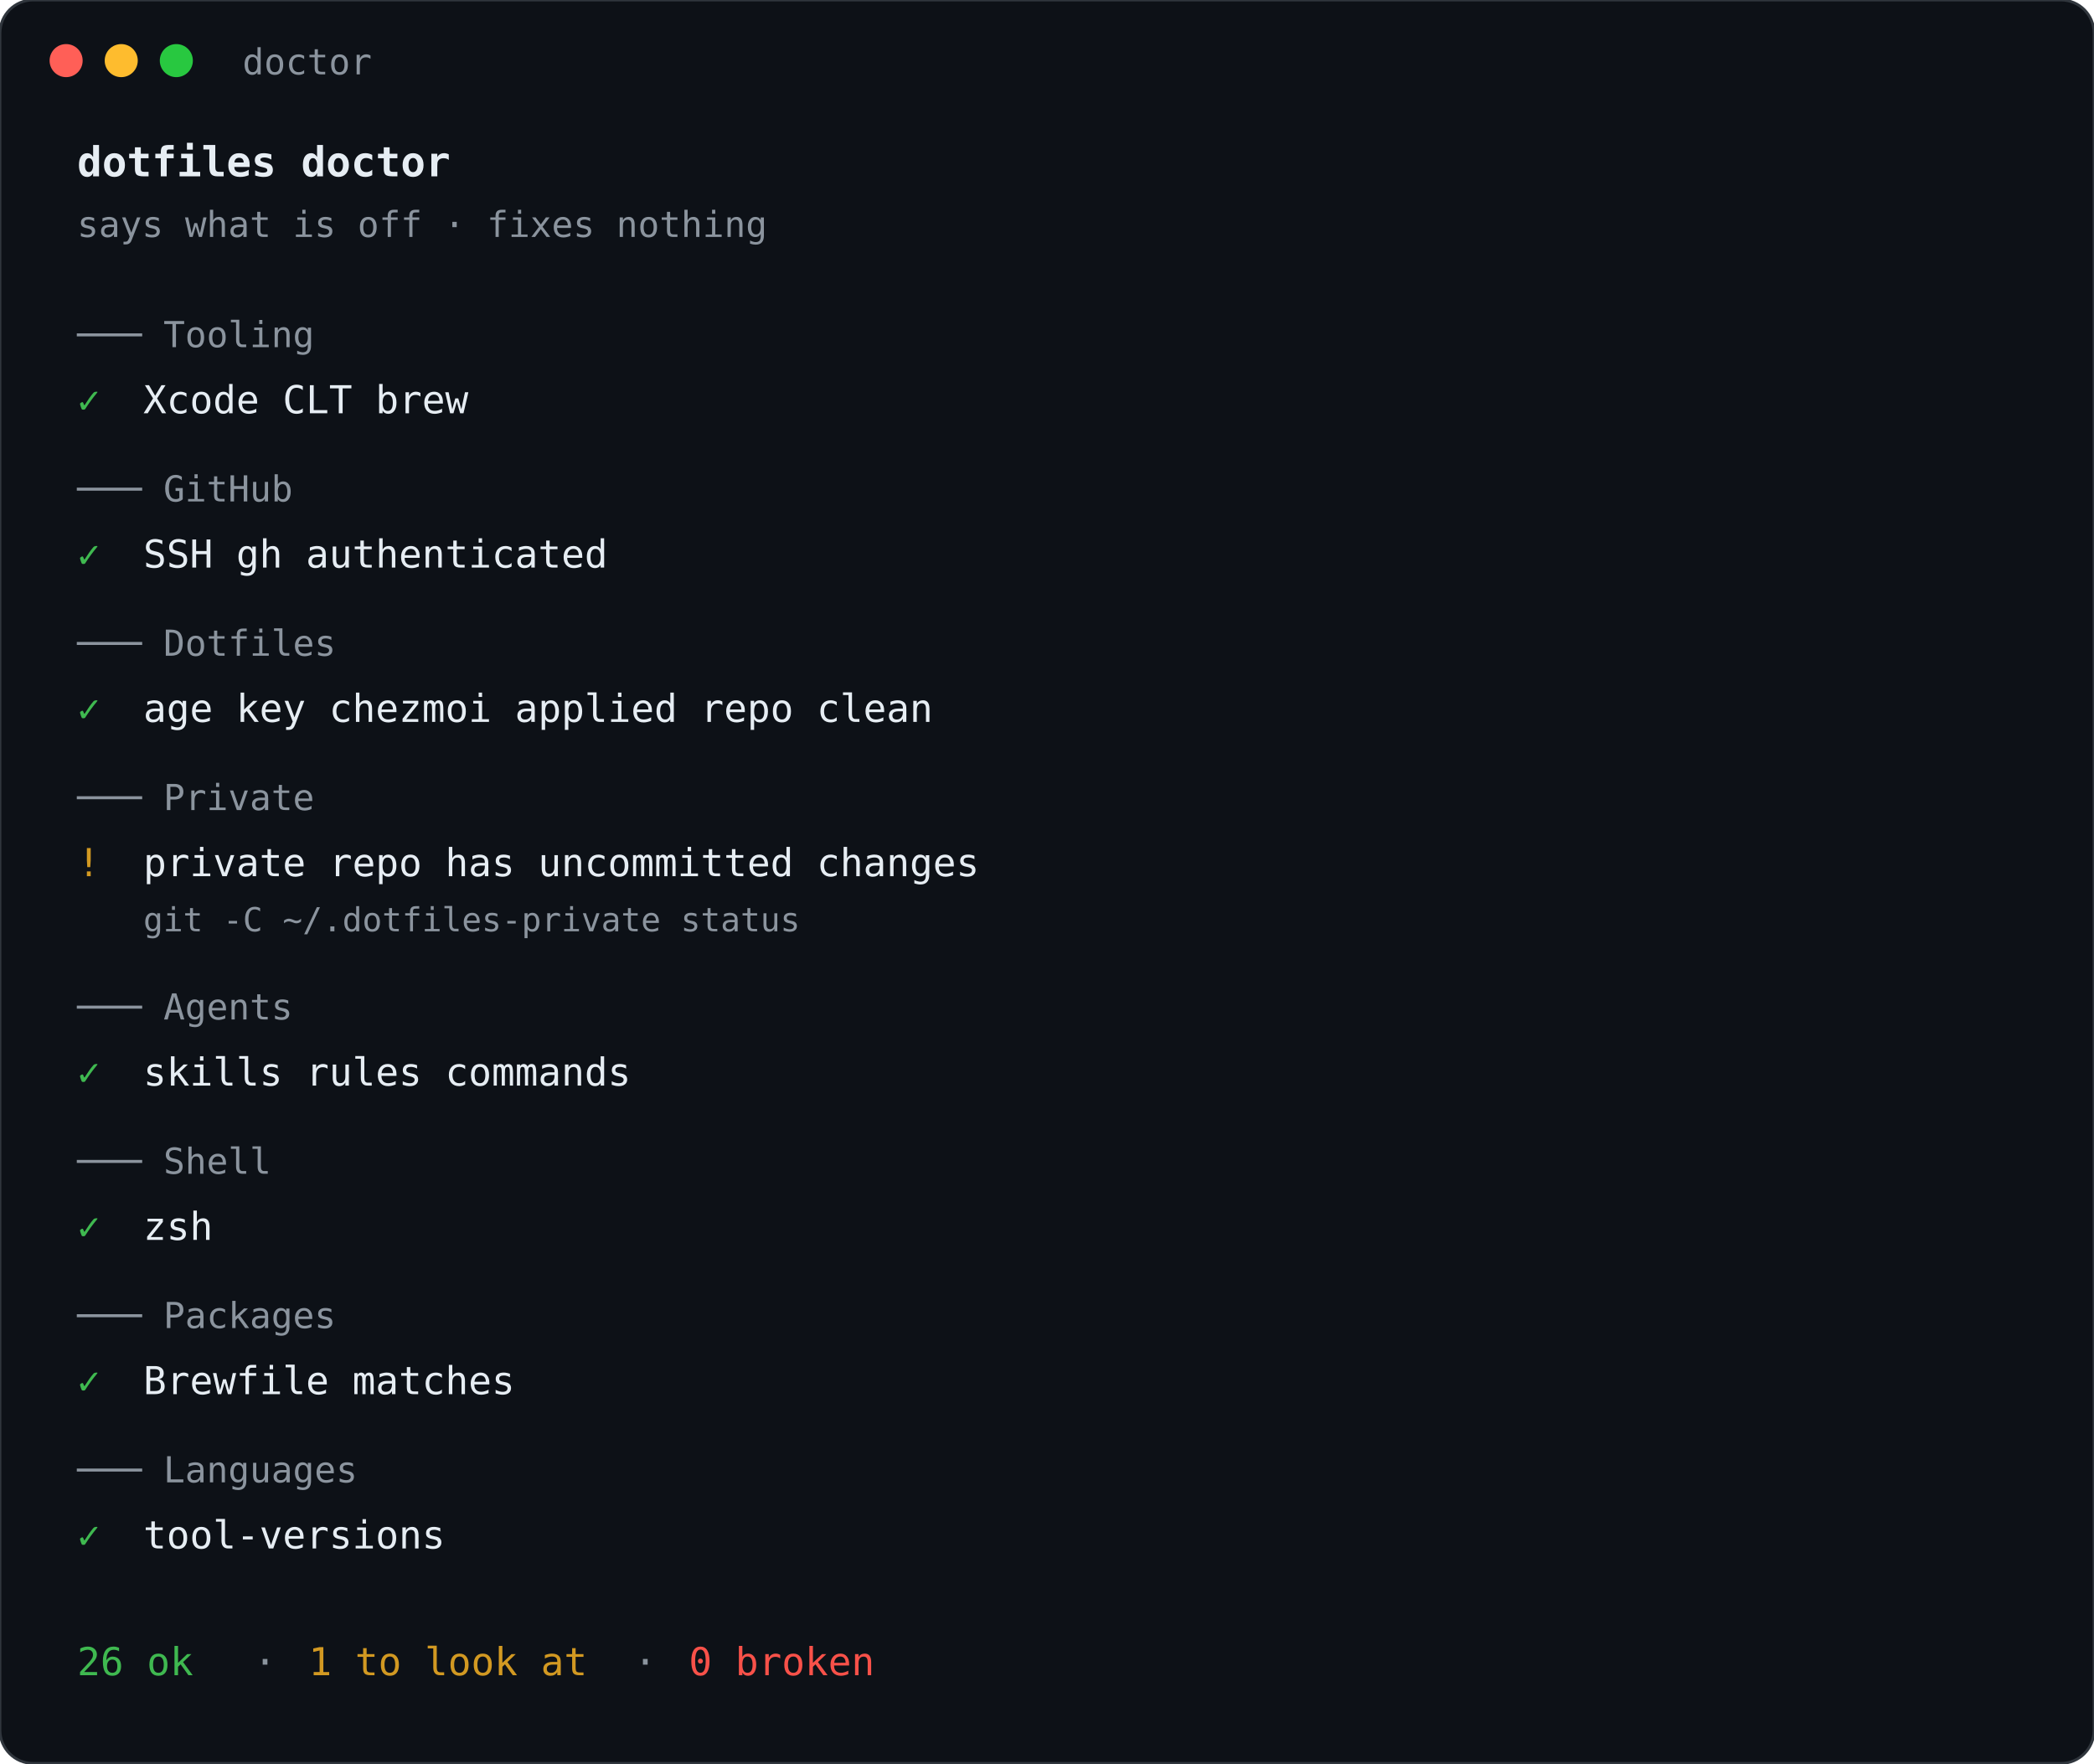
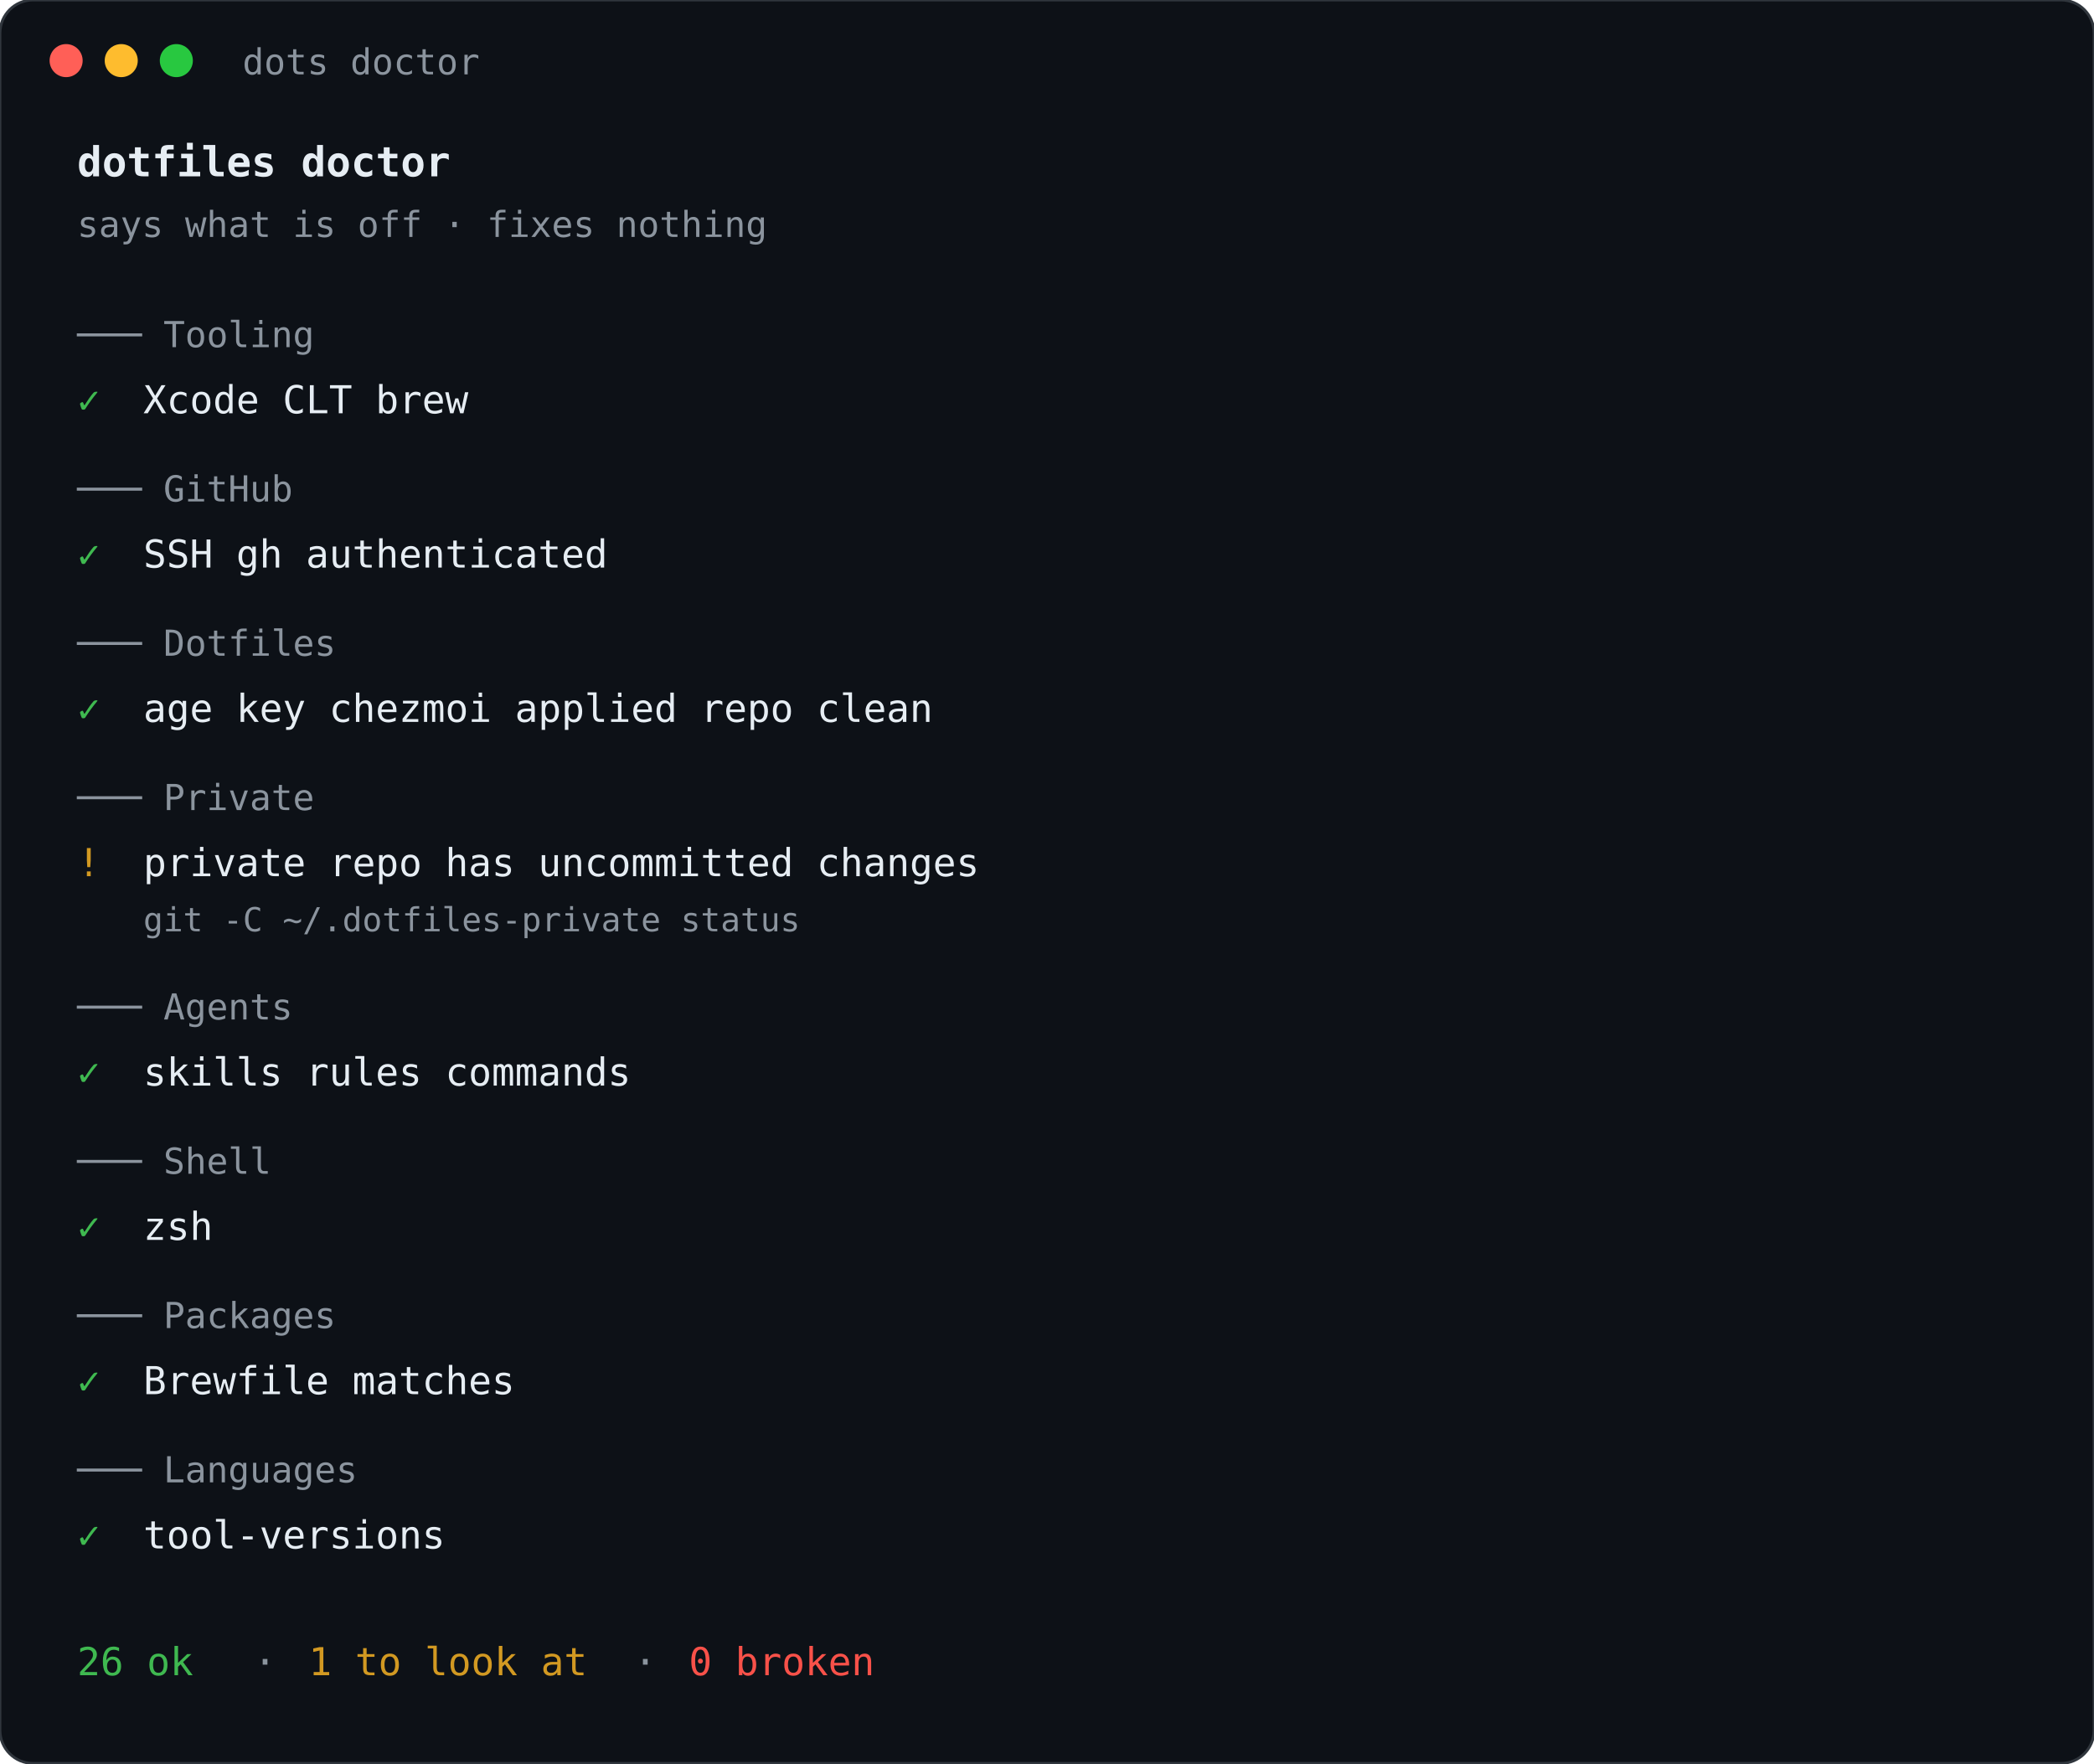
<svg xmlns="http://www.w3.org/2000/svg" width="760" height="640" viewBox="0 0 760 640" role="img" aria-label="doctor report">
  <rect width="760" height="640" rx="12" fill="#0d1117" stroke="#30363d" />
  <circle cx="24" cy="22" r="6" fill="#ff5f57" />
  <circle cx="44" cy="22" r="6" fill="#febc2e" />
  <circle cx="64" cy="22" r="6" fill="#28c840" />
-   <text x="88" y="27" fill="#8b949e" font-family="ui-monospace, SFMono-Regular, Menlo, monospace" font-size="13">doctor</text>
+   <text x="88" y="27" fill="#8b949e" font-family="ui-monospace, SFMono-Regular, Menlo, monospace" font-size="13">dots doctor</text>
  <text x="28" y="64" fill="#e6edf3" font-family="ui-monospace, SFMono-Regular, Menlo, monospace" font-size="15" font-weight="650">dotfiles doctor</text>
  <text x="28" y="86" fill="#8b949e" font-family="ui-monospace, SFMono-Regular, Menlo, monospace" font-size="13">says what is off · fixes nothing</text>
  <text x="28" y="126" fill="#8b949e" font-family="ui-monospace, SFMono-Regular, Menlo, monospace" font-size="13">───  Tooling</text>
  <text x="28" y="150" fill="#3fb950" font-family="ui-monospace, SFMono-Regular, Menlo, monospace" font-size="14">✓</text>
  <text x="52" y="150" fill="#e6edf3" font-family="ui-monospace, SFMono-Regular, Menlo, monospace" font-size="14">Xcode CLT    brew</text>
  <text x="28" y="182" fill="#8b949e" font-family="ui-monospace, SFMono-Regular, Menlo, monospace" font-size="13">───  GitHub</text>
  <text x="28" y="206" fill="#3fb950" font-family="ui-monospace, SFMono-Regular, Menlo, monospace" font-size="14">✓</text>
  <text x="52" y="206" fill="#e6edf3" font-family="ui-monospace, SFMono-Regular, Menlo, monospace" font-size="14">SSH    gh authenticated</text>
  <text x="28" y="238" fill="#8b949e" font-family="ui-monospace, SFMono-Regular, Menlo, monospace" font-size="13">───  Dotfiles</text>
  <text x="28" y="262" fill="#3fb950" font-family="ui-monospace, SFMono-Regular, Menlo, monospace" font-size="14">✓</text>
  <text x="52" y="262" fill="#e6edf3" font-family="ui-monospace, SFMono-Regular, Menlo, monospace" font-size="14">age key    chezmoi applied    repo clean</text>
  <text x="28" y="294" fill="#8b949e" font-family="ui-monospace, SFMono-Regular, Menlo, monospace" font-size="13">───  Private</text>
  <text x="28" y="318" fill="#d29922" font-family="ui-monospace, SFMono-Regular, Menlo, monospace" font-size="14">!</text>
  <text x="52" y="318" fill="#e6edf3" font-family="ui-monospace, SFMono-Regular, Menlo, monospace" font-size="14">private repo has uncommitted changes</text>
  <text x="52" y="338" fill="#8b949e" font-family="ui-monospace, SFMono-Regular, Menlo, monospace" font-size="12">git -C ~/.dotfiles-private status</text>
  <text x="28" y="370" fill="#8b949e" font-family="ui-monospace, SFMono-Regular, Menlo, monospace" font-size="13">───  Agents</text>
  <text x="28" y="394" fill="#3fb950" font-family="ui-monospace, SFMono-Regular, Menlo, monospace" font-size="14">✓</text>
  <text x="52" y="394" fill="#e6edf3" font-family="ui-monospace, SFMono-Regular, Menlo, monospace" font-size="14">skills    rules    commands</text>
  <text x="28" y="426" fill="#8b949e" font-family="ui-monospace, SFMono-Regular, Menlo, monospace" font-size="13">───  Shell</text>
  <text x="28" y="450" fill="#3fb950" font-family="ui-monospace, SFMono-Regular, Menlo, monospace" font-size="14">✓</text>
  <text x="52" y="450" fill="#e6edf3" font-family="ui-monospace, SFMono-Regular, Menlo, monospace" font-size="14">zsh</text>
  <text x="28" y="482" fill="#8b949e" font-family="ui-monospace, SFMono-Regular, Menlo, monospace" font-size="13">───  Packages</text>
  <text x="28" y="506" fill="#3fb950" font-family="ui-monospace, SFMono-Regular, Menlo, monospace" font-size="14">✓</text>
  <text x="52" y="506" fill="#e6edf3" font-family="ui-monospace, SFMono-Regular, Menlo, monospace" font-size="14">Brewfile matches</text>
  <text x="28" y="538" fill="#8b949e" font-family="ui-monospace, SFMono-Regular, Menlo, monospace" font-size="13">───  Languages</text>
  <text x="28" y="562" fill="#3fb950" font-family="ui-monospace, SFMono-Regular, Menlo, monospace" font-size="14">✓</text>
  <text x="52" y="562" fill="#e6edf3" font-family="ui-monospace, SFMono-Regular, Menlo, monospace" font-size="14">tool-versions</text>
  <text x="28" y="608" fill="#3fb950" font-family="ui-monospace, SFMono-Regular, Menlo, monospace" font-size="14">26 ok</text>
  <text x="92" y="608" fill="#8b949e" font-family="ui-monospace, SFMono-Regular, Menlo, monospace" font-size="14">·</text>
  <text x="112" y="608" fill="#d29922" font-family="ui-monospace, SFMono-Regular, Menlo, monospace" font-size="14">1 to look at</text>
  <text x="230" y="608" fill="#8b949e" font-family="ui-monospace, SFMono-Regular, Menlo, monospace" font-size="14">·</text>
  <text x="250" y="608" fill="#f85149" font-family="ui-monospace, SFMono-Regular, Menlo, monospace" font-size="14">0 broken</text>
</svg>
